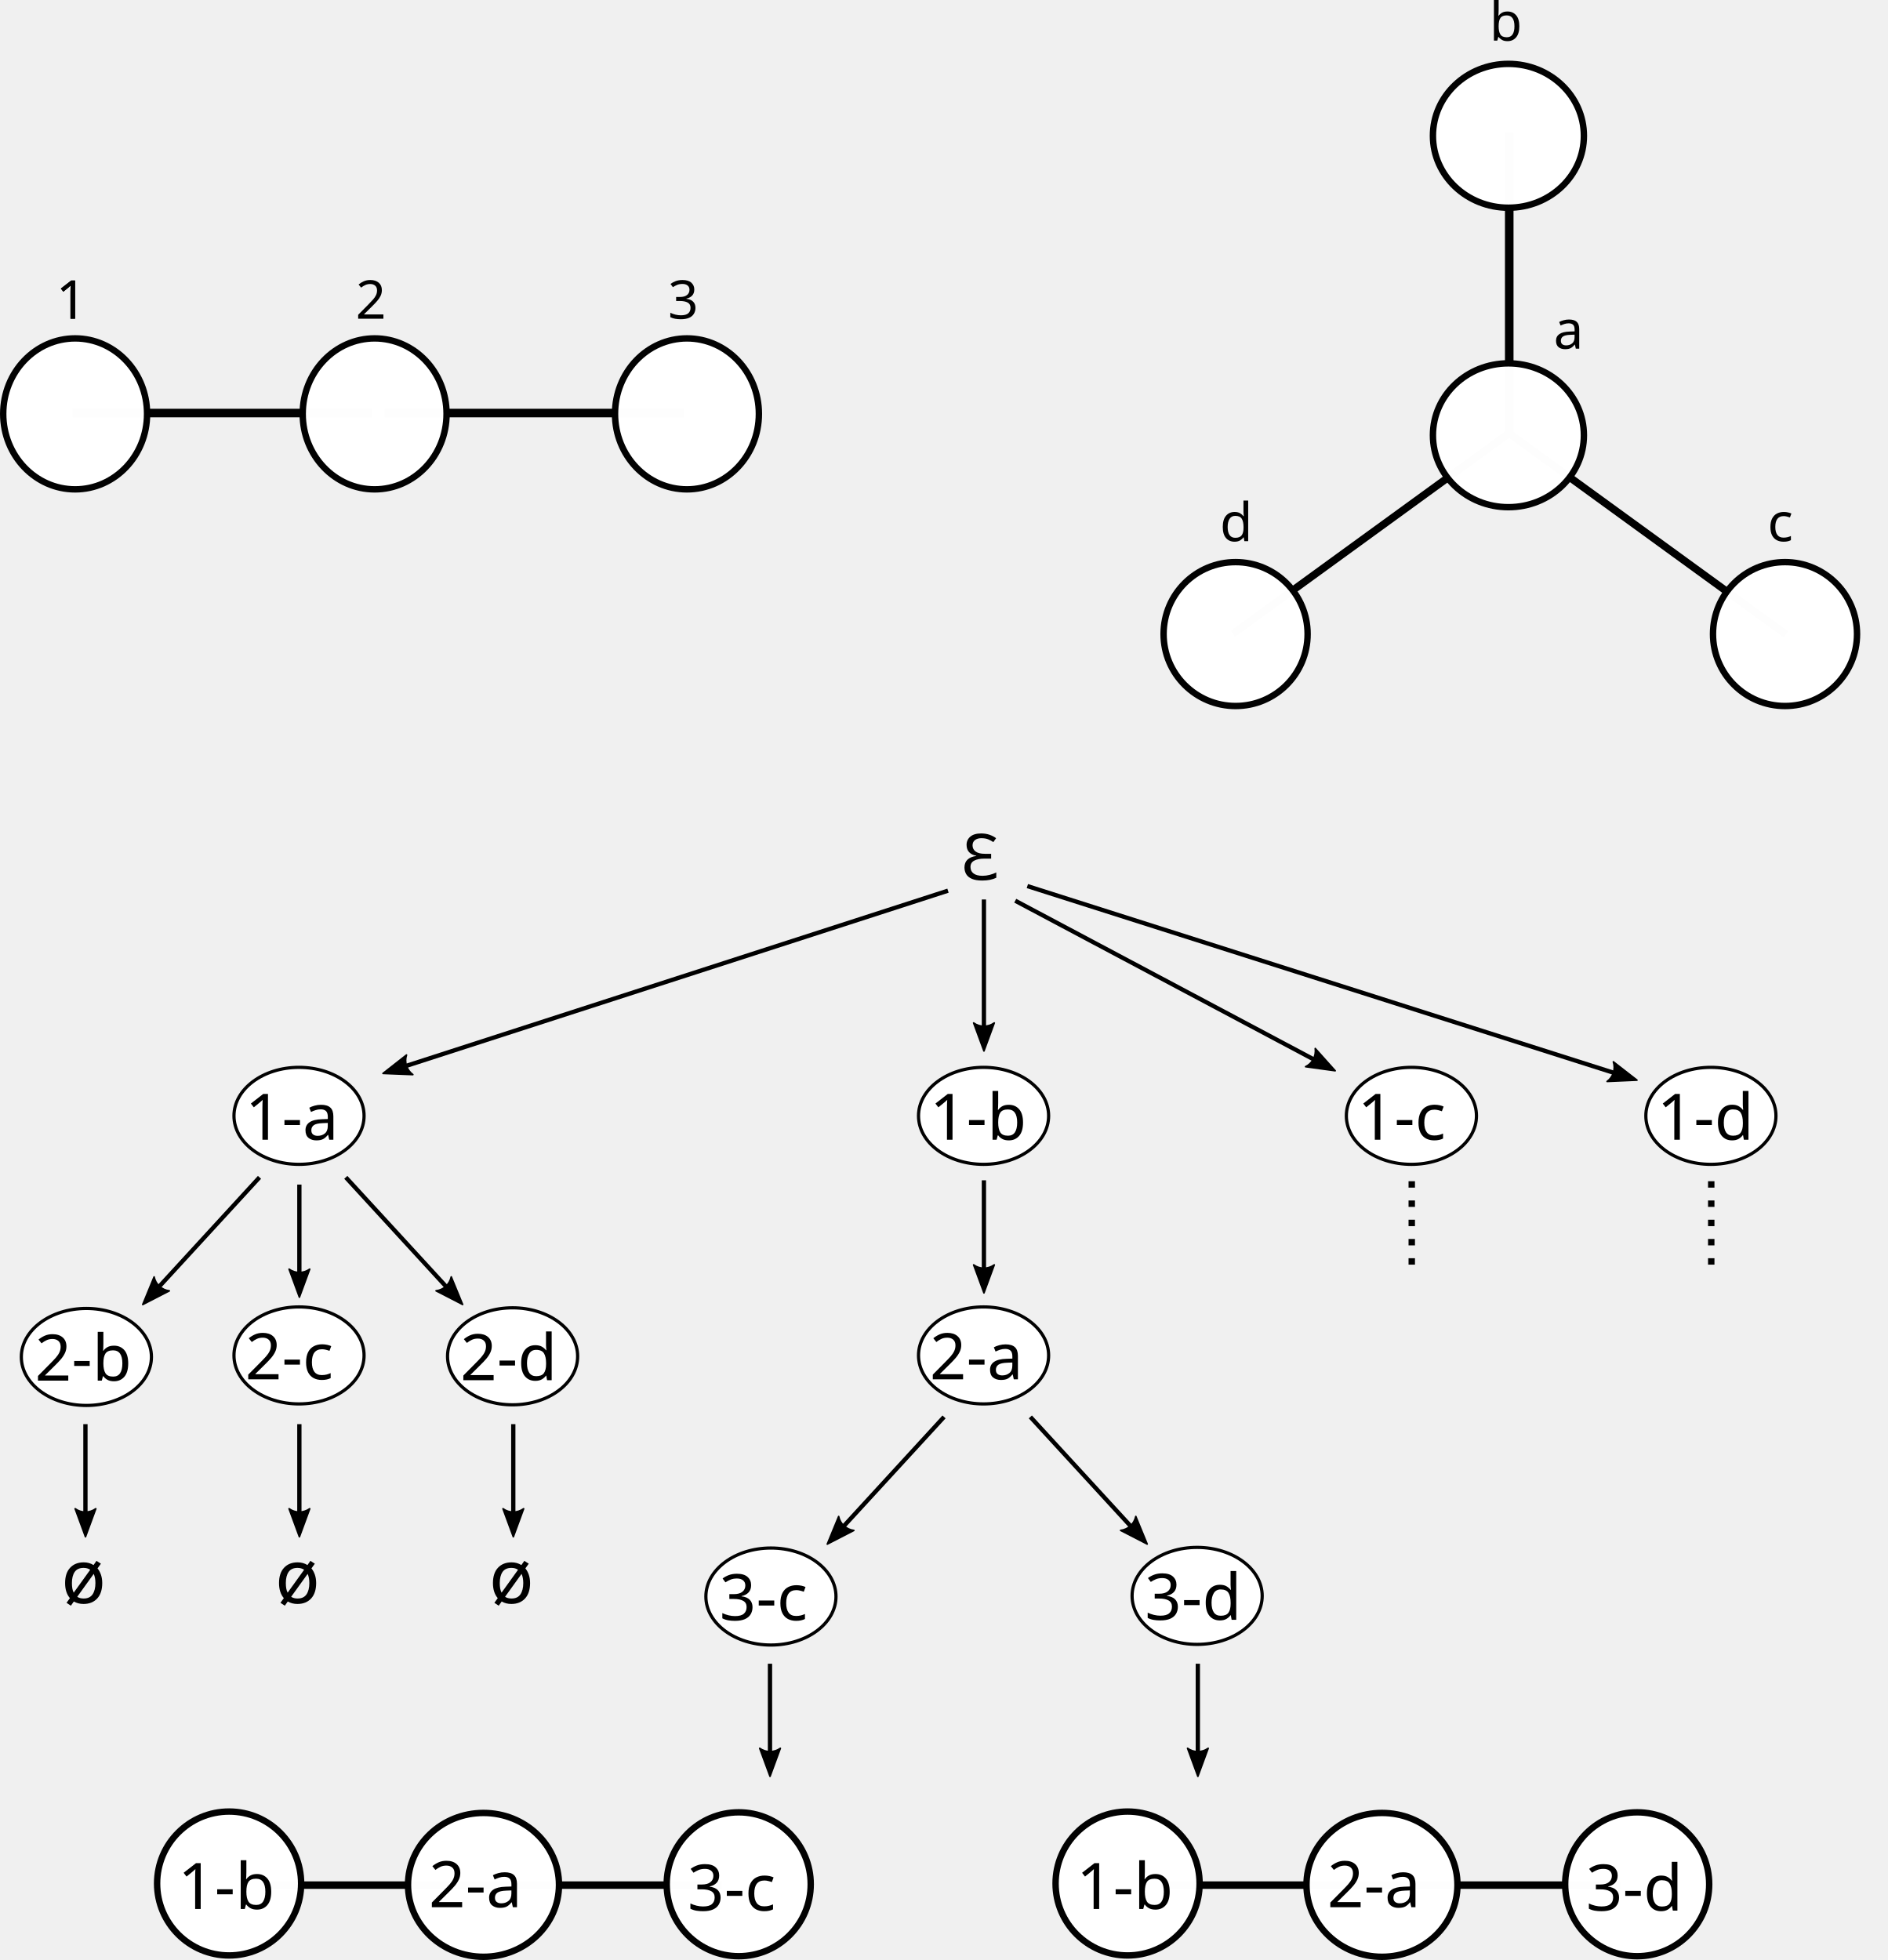
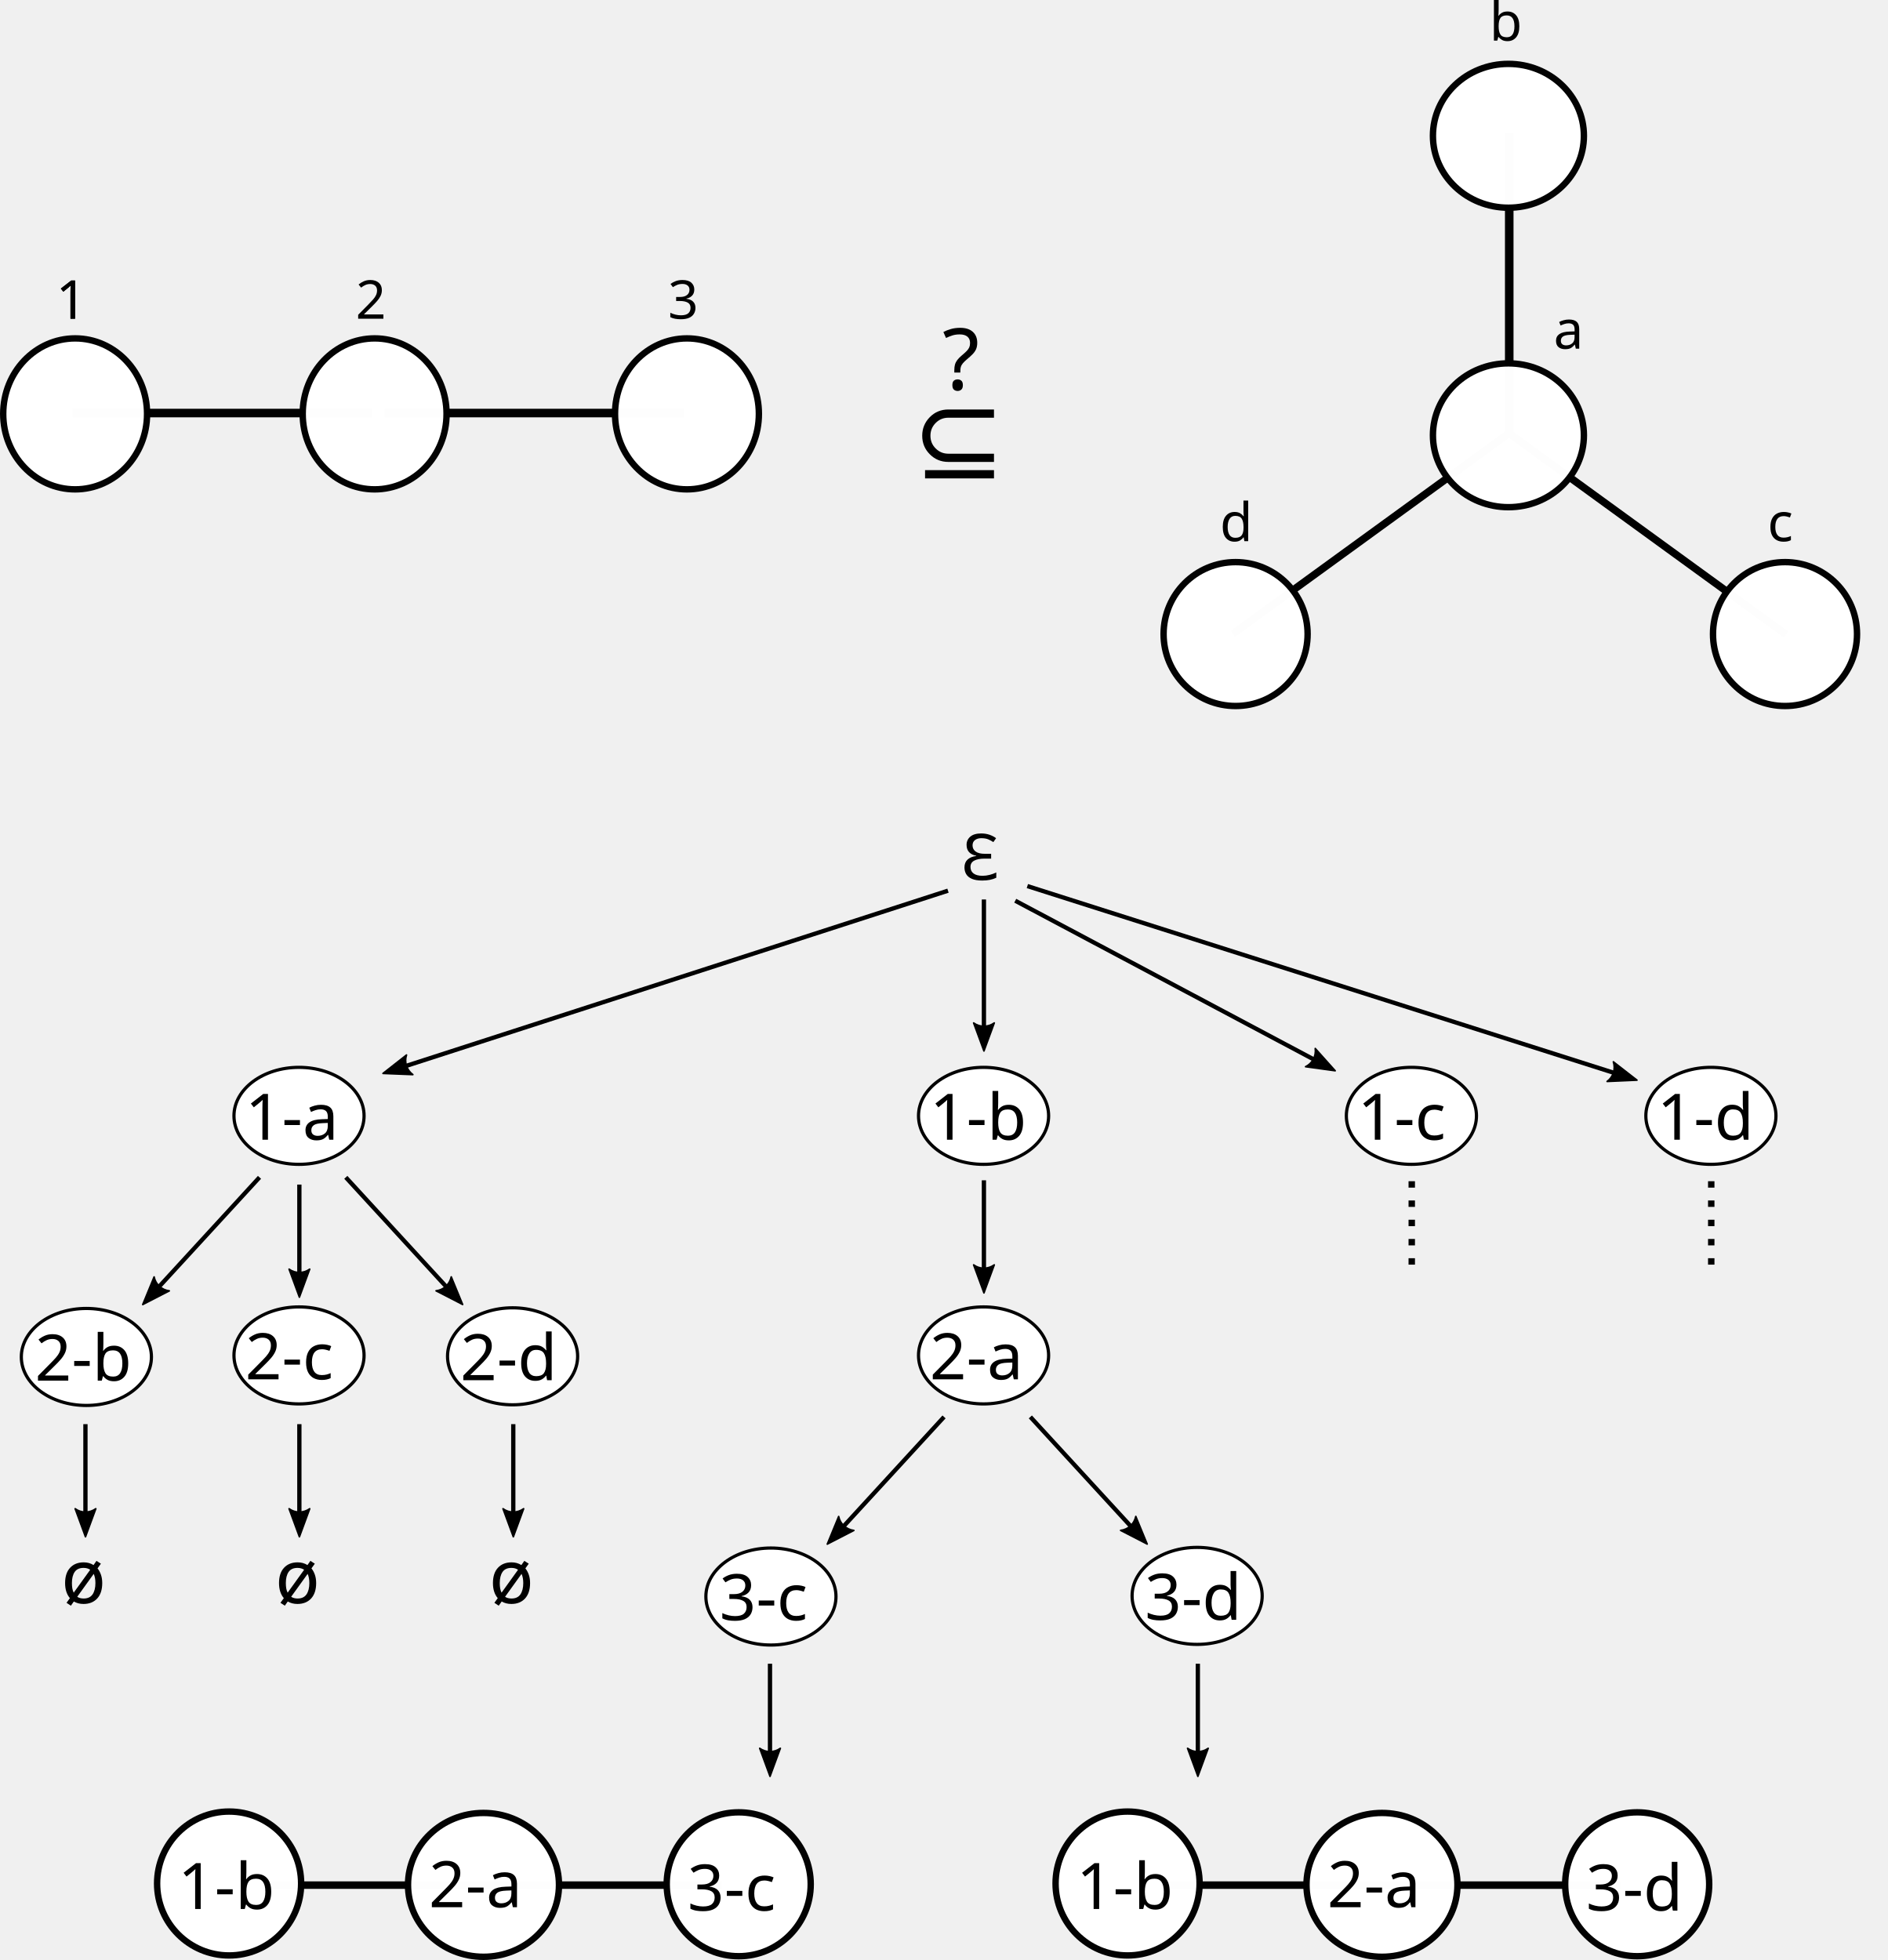
<svg xmlns="http://www.w3.org/2000/svg" width="249.027mm" height="258.596mm" viewBox="0 0 882.377 916.284" id="svg2" version="1.1">
  <defs id="defs4">
    <marker style="overflow:visible" id="marker8018" refX="0" refY="0" orient="auto">
      <path transform="scale(-0.6,-0.6)" d="M 8.719,4.034 -2.207,0.016 8.719,-4.002 c -1.745,2.372 -1.735,5.617 -6e-7,8.035 z" style="fill:#000000;fill-opacity:1;fill-rule:evenodd;stroke:#000000;stroke-width:0.625;stroke-linejoin:round;stroke-opacity:1" id="path8020" />
    </marker>
    <marker orient="auto" refY="0" refX="0" id="marker7688" style="overflow:visible">
      <path id="path7690" style="fill:#000000;fill-opacity:1;fill-rule:evenodd;stroke:#000000;stroke-width:0.625;stroke-linejoin:round;stroke-opacity:1" d="M 8.719,4.034 -2.207,0.016 8.719,-4.002 c -1.745,2.372 -1.735,5.617 -6e-7,8.035 z" transform="scale(-0.6,-0.6)" />
    </marker>
    <marker orient="auto" refY="0" refX="0" id="marker7450" style="overflow:visible">
      <path id="path7452" style="fill:#000000;fill-opacity:1;fill-rule:evenodd;stroke:#000000;stroke-width:0.625;stroke-linejoin:round;stroke-opacity:1" d="M 8.719,4.034 -2.207,0.016 8.719,-4.002 c -1.745,2.372 -1.735,5.617 -6e-7,8.035 z" transform="scale(-0.6,-0.6)" />
    </marker>
    <marker orient="auto" refY="0" refX="0" id="marker7116" style="overflow:visible">
      <path id="path7118" style="fill:#000000;fill-opacity:1;fill-rule:evenodd;stroke:#000000;stroke-width:0.625;stroke-linejoin:round;stroke-opacity:1" d="M 8.719,4.034 -2.207,0.016 8.719,-4.002 c -1.745,2.372 -1.735,5.617 -6e-7,8.035 z" transform="scale(-0.6,-0.6)" />
    </marker>
    <marker style="overflow:visible" id="marker6950" refX="0" refY="0" orient="auto">
      <path transform="scale(-0.6,-0.6)" d="M 8.719,4.034 -2.207,0.016 8.719,-4.002 c -1.745,2.372 -1.735,5.617 -6e-7,8.035 z" style="fill:#000000;fill-opacity:1;fill-rule:evenodd;stroke:#000000;stroke-width:0.625;stroke-linejoin:round;stroke-opacity:1" id="path6952" />
    </marker>
    <marker orient="auto" refY="0" refX="0" id="marker6678" style="overflow:visible">
      <path id="path6680" style="fill:#000000;fill-opacity:1;fill-rule:evenodd;stroke:#000000;stroke-width:0.625;stroke-linejoin:round;stroke-opacity:1" d="M 8.719,4.034 -2.207,0.016 8.719,-4.002 c -1.745,2.372 -1.735,5.617 -6e-7,8.035 z" transform="scale(-0.6,-0.6)" />
    </marker>
    <marker style="overflow:visible" id="marker6528" refX="0" refY="0" orient="auto">
      <path transform="scale(-0.6,-0.6)" d="M 8.719,4.034 -2.207,0.016 8.719,-4.002 c -1.745,2.372 -1.735,5.617 -6e-7,8.035 z" style="fill:#000000;fill-opacity:1;fill-rule:evenodd;stroke:#000000;stroke-width:0.625;stroke-linejoin:round;stroke-opacity:1" id="path6530" />
    </marker>
    <marker orient="auto" refY="0" refX="0" id="marker6380" style="overflow:visible">
      <path id="path6382" style="fill:#000000;fill-opacity:1;fill-rule:evenodd;stroke:#000000;stroke-width:0.625;stroke-linejoin:round;stroke-opacity:1" d="M 8.719,4.034 -2.207,0.016 8.719,-4.002 c -1.745,2.372 -1.735,5.617 -6e-7,8.035 z" transform="scale(-0.6,-0.6)" />
    </marker>
    <marker orient="auto" refY="0" refX="0" id="marker5784" style="overflow:visible">
      <path id="path5786" style="fill:#000000;fill-opacity:1;fill-rule:evenodd;stroke:#000000;stroke-width:0.625;stroke-linejoin:round;stroke-opacity:1" d="M 8.719,4.034 -2.207,0.016 8.719,-4.002 c -1.745,2.372 -1.735,5.617 -6e-7,8.035 z" transform="scale(-0.6,-0.6)" />
    </marker>
    <marker style="overflow:visible" id="marker5604" refX="0" refY="0" orient="auto">
      <path transform="scale(-0.6,-0.6)" d="M 8.719,4.034 -2.207,0.016 8.719,-4.002 c -1.745,2.372 -1.735,5.617 -6e-7,8.035 z" style="fill:#000000;fill-opacity:1;fill-rule:evenodd;stroke:#000000;stroke-width:0.625;stroke-linejoin:round;stroke-opacity:1" id="path5606" />
    </marker>
    <marker orient="auto" refY="0" refX="0" id="marker5388" style="overflow:visible">
      <path id="path5390" style="fill:#000000;fill-opacity:1;fill-rule:evenodd;stroke:#000000;stroke-width:0.625;stroke-linejoin:round;stroke-opacity:1" d="M 8.719,4.034 -2.207,0.016 8.719,-4.002 c -1.745,2.372 -1.735,5.617 -6e-7,8.035 z" transform="scale(-0.6,-0.6)" />
    </marker>
    <marker orient="auto" refY="0" refX="0" id="marker5166" style="overflow:visible">
      <path id="path5168" style="fill:#000000;fill-opacity:1;fill-rule:evenodd;stroke:#000000;stroke-width:0.625;stroke-linejoin:round;stroke-opacity:1" d="M 8.719,4.034 -2.207,0.016 8.719,-4.002 c -1.745,2.372 -1.735,5.617 -6e-7,8.035 z" transform="scale(-0.6,-0.6)" />
    </marker>
    <marker orient="auto" refY="0" refX="0" id="marker5861" style="overflow:visible">
      <path id="path5863" style="fill:#000000;fill-opacity:1;fill-rule:evenodd;stroke:#000000;stroke-width:0.625;stroke-linejoin:round;stroke-opacity:1" d="M 8.719,4.034 -2.207,0.016 8.719,-4.002 c -1.745,2.372 -1.735,5.617 -6e-7,8.035 z" transform="scale(-0.6,-0.6)" />
    </marker>
    <marker orient="auto" refY="0" refX="0" id="marker5737" style="overflow:visible">
      <path id="path5739" style="fill:#000000;fill-opacity:1;fill-rule:evenodd;stroke:#000000;stroke-width:0.625;stroke-linejoin:round;stroke-opacity:1" d="M 8.719,4.034 -2.207,0.016 8.719,-4.002 c -1.745,2.372 -1.735,5.617 -6e-7,8.035 z" transform="scale(-0.6,-0.6)" />
    </marker>
    <marker orient="auto" refY="0" refX="0" id="marker5619" style="overflow:visible">
      <path id="path5621" style="fill:#000000;fill-opacity:1;fill-rule:evenodd;stroke:#000000;stroke-width:0.625;stroke-linejoin:round;stroke-opacity:1" d="M 8.719,4.034 -2.207,0.016 8.719,-4.002 c -1.745,2.372 -1.735,5.617 -6e-7,8.035 z" transform="scale(-0.6,-0.6)" />
    </marker>
    <marker orient="auto" refY="0" refX="0" id="marker5507" style="overflow:visible">
      <path id="path5509" style="fill:#000000;fill-opacity:1;fill-rule:evenodd;stroke:#000000;stroke-width:0.625;stroke-linejoin:round;stroke-opacity:1" d="M 8.719,4.034 -2.207,0.016 8.719,-4.002 c -1.745,2.372 -1.735,5.617 -6e-7,8.035 z" transform="scale(-0.6,-0.6)" />
    </marker>
    <marker style="overflow:visible" id="marker5208" refX="0" refY="0" orient="auto">
      <path transform="scale(-0.6,-0.6)" d="M 8.719,4.034 -2.207,0.016 8.719,-4.002 c -1.745,2.372 -1.735,5.617 -6e-7,8.035 z" style="fill:#000000;fill-opacity:1;fill-rule:evenodd;stroke:#000000;stroke-width:0.625;stroke-linejoin:round;stroke-opacity:1" id="path5210" />
    </marker>
    <marker orient="auto" refY="0" refX="0" id="marker5004" style="overflow:visible">
      <path id="path5006" style="fill:#000000;fill-opacity:1;fill-rule:evenodd;stroke:#000000;stroke-width:0.625;stroke-linejoin:round;stroke-opacity:1" d="M 8.719,4.034 -2.207,0.016 8.719,-4.002 c -1.745,2.372 -1.735,5.617 -6e-7,8.035 z" transform="scale(-0.6,-0.6)" />
    </marker>
    <marker orient="auto" refY="0" refX="0" id="marker4921" style="overflow:visible">
      <path id="path4924" style="fill:#000000;fill-opacity:1;fill-rule:evenodd;stroke:#000000;stroke-width:0.625;stroke-linejoin:round;stroke-opacity:1" d="M 8.719,4.034 -2.207,0.016 8.719,-4.002 c -1.745,2.372 -1.735,5.617 -6e-7,8.035 z" transform="scale(-0.6,-0.6)" />
    </marker>
    <marker orient="auto" refY="0" refX="0" id="marker4845" style="overflow:visible">
      <path id="path4847" style="fill:#000000;fill-opacity:1;fill-rule:evenodd;stroke:#000000;stroke-width:0.625;stroke-linejoin:round;stroke-opacity:1" d="M 8.719,4.034 -2.207,0.016 8.719,-4.002 c -1.745,2.372 -1.735,5.617 -6e-7,8.035 z" transform="scale(-0.6,-0.6)" />
    </marker>
    <marker orient="auto" refY="0" refX="0" id="marker4775" style="overflow:visible">
      <path id="path4777" style="fill:#000000;fill-opacity:1;fill-rule:evenodd;stroke:#000000;stroke-width:0.625;stroke-linejoin:round;stroke-opacity:1" d="M 8.719,4.034 -2.207,0.016 8.719,-4.002 c -1.745,2.372 -1.735,5.617 -6e-7,8.035 z" transform="scale(-0.6,-0.6)" />
    </marker>
    <marker orient="auto" refY="0" refX="0" id="marker4711" style="overflow:visible">
      <path id="path4713" style="fill:#000000;fill-opacity:1;fill-rule:evenodd;stroke:#000000;stroke-width:0.625;stroke-linejoin:round;stroke-opacity:1" d="M 8.719,4.034 -2.207,0.016 8.719,-4.002 c -1.745,2.372 -1.735,5.617 -6e-7,8.035 z" transform="scale(-0.6,-0.6)" />
    </marker>
    <marker style="overflow:visible" id="marker4571" refX="0" refY="0" orient="auto">
      <path transform="scale(-0.6,-0.6)" d="M 8.719,4.034 -2.207,0.016 8.719,-4.002 c -1.745,2.372 -1.735,5.617 -6e-7,8.035 z" style="fill:#000000;fill-opacity:1;fill-rule:evenodd;stroke:#000000;stroke-width:0.625;stroke-linejoin:round;stroke-opacity:1" id="path4573" />
    </marker>
    <marker style="overflow:visible" id="marker4525" refX="0" refY="0" orient="auto">
      <path transform="scale(-0.6,-0.6)" d="M 8.719,4.034 -2.207,0.016 8.719,-4.002 c -1.745,2.372 -1.735,5.617 -6e-7,8.035 z" style="fill:#000000;fill-opacity:1;fill-rule:evenodd;stroke:#000000;stroke-width:0.625;stroke-linejoin:round;stroke-opacity:1" id="path4527" />
    </marker>
    <marker style="overflow:visible" id="marker4485" refX="0" refY="0" orient="auto">
      <path transform="scale(-0.6,-0.6)" d="M 8.719,4.034 -2.207,0.016 8.719,-4.002 c -1.745,2.372 -1.735,5.617 -6e-7,8.035 z" style="fill:#000000;fill-opacity:1;fill-rule:evenodd;stroke:#000000;stroke-width:0.625;stroke-linejoin:round;stroke-opacity:1" id="path4487" />
    </marker>
    <marker style="overflow:visible" id="marker4451" refX="0" refY="0" orient="auto">
      <path transform="scale(-0.6,-0.6)" d="M 8.719,4.034 -2.207,0.016 8.719,-4.002 c -1.745,2.372 -1.735,5.617 -6e-7,8.035 z" style="fill:#000000;fill-opacity:1;fill-rule:evenodd;stroke:#000000;stroke-width:0.625;stroke-linejoin:round;stroke-opacity:1" id="path4453" />
    </marker>
    <marker orient="auto" refY="0" refX="0" id="TriangleOutL" style="overflow:visible">
      <path id="path5258" d="m 5.77,0 -8.65,5 0,-10 8.65,5 z" style="fill:#000000;fill-opacity:1;fill-rule:evenodd;stroke:#000000;stroke-width:1pt;stroke-opacity:1" transform="scale(0.8,0.8)" />
    </marker>
    <marker orient="auto" refY="0" refX="0" id="Arrow2Mend" style="overflow:visible">
      <path id="path5143" style="fill:#000000;fill-opacity:1;fill-rule:evenodd;stroke:#000000;stroke-width:0.625;stroke-linejoin:round;stroke-opacity:1" d="M 8.719,4.034 -2.207,0.016 8.719,-4.002 c -1.745,2.372 -1.735,5.617 -6e-7,8.035 z" transform="scale(-0.6,-0.6)" />
    </marker>
  </defs>
  <g id="layer1" transform="translate(-48.06121,439.8462)">
    <flowRoot xml:space="preserve" id="flowRoot5554" style="font-style:normal;font-variant:normal;font-weight:normal;font-stretch:normal;font-size:30px;line-height:125%;font-family:Sans;-inkscape-font-specification:'Sans, Normal';text-align:justify;letter-spacing:0px;word-spacing:0px;writing-mode:lr-tb;text-anchor:start;fill:#000000;fill-opacity:1;stroke:none;stroke-width:1px;stroke-linecap:butt;stroke-linejoin:miter;stroke-opacity:1" transform="translate(89.23351,-449.8471)">
      <flowRegion id="flowRegion5556">
        <rect id="rect5558" width="30" height="50" x="120" y="328.189" />
      </flowRegion>
      <flowPara id="flowPara5560">G</flowPara>
    </flowRoot>
    <flowRoot xml:space="preserve" id="flowRoot5562" style="font-style:normal;font-variant:normal;font-weight:normal;font-stretch:normal;font-size:30px;line-height:125%;font-family:Sans;-inkscape-font-specification:'Sans, Normal';text-align:justify;letter-spacing:0px;word-spacing:0px;writing-mode:lr-tb;text-anchor:start;fill:#000000;fill-opacity:1;stroke:none;stroke-width:1px;stroke-linecap:butt;stroke-linejoin:miter;stroke-opacity:1" transform="translate(-55.82248,-469.04)">
      <flowRegion id="flowRegion5564">
        <rect id="rect5566" width="80" height="50" x="800" y="348.189" />
      </flowRegion>
      <flowPara id="flowPara5568">H</flowPara>
    </flowRoot>
    <path style="fill:none;fill-rule:evenodd;stroke:#000000;stroke-width:3.5;stroke-linecap:butt;stroke-linejoin:miter;stroke-miterlimit:4;stroke-dasharray:none;stroke-opacity:1" d="m 385.515,441.43 -214.643,0" id="path5096" />
    <ellipse style="opacity:0.99;fill:#ffffff;fill-opacity:1;stroke:#000000;stroke-width:3;stroke-linejoin:round;stroke-miterlimit:4;stroke-dasharray:none;stroke-opacity:1" id="ellipse5075" cx="-274.078" cy="-441.313" transform="scale(-1,-1)" rx="35.288" ry="33.624" />
    <ellipse style="opacity:0.99;fill:#ffffff;fill-opacity:1;stroke:#000000;stroke-width:3;stroke-linejoin:round;stroke-miterlimit:4;stroke-dasharray:none;stroke-opacity:1" id="ellipse5066" cx="155.163" cy="-440.676" transform="scale(1,-1)" rx="33.663" ry="33.636" />
    <ellipse style="opacity:0.99;fill:#ffffff;fill-opacity:1;stroke:#000000;stroke-width:3;stroke-linejoin:round;stroke-miterlimit:4;stroke-dasharray:none;stroke-opacity:1" id="ellipse5094" cx="393.377" cy="-441.033" transform="scale(1,-1)" rx="33.663" ry="33.636" />
    <path style="fill:none;fill-rule:evenodd;stroke:#000000;stroke-width:1px;stroke-linecap:butt;stroke-linejoin:miter;stroke-opacity:1" d="M 540,-247.638 Z" id="path10305" />
    <text xml:space="preserve" style="font-style:normal;font-variant:normal;font-weight:normal;font-stretch:normal;font-size:30px;line-height:125%;font-family:Sans;-inkscape-font-specification:'Sans, Normal';text-align:justify;letter-spacing:0px;word-spacing:0px;writing-mode:lr-tb;text-anchor:start;fill:#000000;fill-opacity:1;stroke:none;stroke-width:1px;stroke-linecap:butt;stroke-linejoin:miter;stroke-opacity:1" x="248.499" y="451.77" id="text10409">
      <tspan id="tspan10411" x="248.499" y="451.77">2-a</tspan>
    </text>
    <text id="text10413" y="452.589" x="131.223" style="font-style:normal;font-variant:normal;font-weight:normal;font-stretch:normal;font-size:30px;line-height:125%;font-family:Sans;-inkscape-font-specification:'Sans, Normal';text-align:justify;letter-spacing:0px;word-spacing:0px;writing-mode:lr-tb;text-anchor:start;fill:#000000;fill-opacity:1;stroke:none;stroke-width:1px;stroke-linecap:butt;stroke-linejoin:miter;stroke-opacity:1" xml:space="preserve">
      <tspan y="452.589" x="131.223" id="tspan10415">1-b</tspan>
    </text>
    <text id="text10417" y="453.334" x="369.453" style="font-style:normal;font-variant:normal;font-weight:normal;font-stretch:normal;font-size:30px;line-height:125%;font-family:Sans;-inkscape-font-specification:'Sans, Normal';text-align:justify;letter-spacing:0px;word-spacing:0px;writing-mode:lr-tb;text-anchor:start;fill:#000000;fill-opacity:1;stroke:none;stroke-width:1px;stroke-linecap:butt;stroke-linejoin:miter;stroke-opacity:1" xml:space="preserve">
      <tspan y="453.334" x="369.453" id="tspan10419">3-c</tspan>
    </text>
    <ellipse ry="22.673" rx="30.409" transform="scale(-1,-1)" cy="-194.516" cx="-88.44" id="ellipse10166" style="opacity:0.99;fill:#ffffff;fill-opacity:1;stroke:#000000;stroke-width:1.5;stroke-linejoin:round;stroke-miterlimit:4;stroke-dasharray:none;stroke-opacity:1" />
    <ellipse ry="22.673" rx="30.409" transform="scale(1,-1)" cy="-194.218" cx="287.675" id="ellipse10186" style="opacity:0.99;fill:#ffffff;fill-opacity:1;stroke:#000000;stroke-width:1.5;stroke-linejoin:round;stroke-miterlimit:4;stroke-dasharray:none;stroke-opacity:1" />
    <ellipse style="opacity:0.99;fill:#ffffff;fill-opacity:1;stroke:#000000;stroke-width:1.5;stroke-linejoin:round;stroke-miterlimit:4;stroke-dasharray:none;stroke-opacity:1" id="ellipse10188" cx="187.839" cy="-193.802" transform="scale(1,-1)" rx="30.409" ry="22.673" />
    <text xml:space="preserve" style="font-style:normal;font-variant:normal;font-weight:normal;font-stretch:normal;font-size:30px;line-height:125%;font-family:Sans;-inkscape-font-specification:'Sans, Normal';text-align:justify;letter-spacing:0px;word-spacing:0px;writing-mode:lr-tb;text-anchor:start;fill:#000000;fill-opacity:1;stroke:none;stroke-width:1px;stroke-linecap:butt;stroke-linejoin:miter;stroke-opacity:1" x="64.378" y="205.589" id="text10077">
      <tspan id="tspan10079" x="64.378" y="205.589">2-b</tspan>
    </text>
    <text xml:space="preserve" style="font-style:normal;font-variant:normal;font-weight:normal;font-stretch:normal;font-size:30px;line-height:125%;font-family:Sans;-inkscape-font-specification:'Sans, Normal';text-align:justify;letter-spacing:0px;word-spacing:0px;writing-mode:lr-tb;text-anchor:start;fill:#000000;fill-opacity:1;stroke:none;stroke-width:1px;stroke-linecap:butt;stroke-linejoin:miter;stroke-opacity:1" x="162.668" y="204.976" id="text10081">
      <tspan id="tspan10083" x="162.668" y="204.976">2-c</tspan>
    </text>
    <text xml:space="preserve" style="font-style:normal;font-variant:normal;font-weight:normal;font-stretch:normal;font-size:30px;line-height:125%;font-family:Sans;-inkscape-font-specification:'Sans, Normal';text-align:justify;letter-spacing:0px;word-spacing:0px;writing-mode:lr-tb;text-anchor:start;fill:#000000;fill-opacity:1;stroke:none;stroke-width:1px;stroke-linecap:butt;stroke-linejoin:miter;stroke-opacity:1" x="263.215" y="205.394" id="text10085">
      <tspan id="tspan10087" x="263.215" y="205.394">2-d</tspan>
    </text>
    <path style="fill:none;fill-rule:evenodd;stroke:#000000;stroke-width:2;stroke-linecap:butt;stroke-linejoin:miter;stroke-miterlimit:4;stroke-dasharray:none;stroke-opacity:1;marker-end:url(#marker4571)" d="m 169.367,110.548 -52.804,57.506" id="path4435" />
    <path style="fill:none;fill-rule:evenodd;stroke:#000000;stroke-width:2;stroke-linecap:butt;stroke-linejoin:miter;stroke-miterlimit:4;stroke-dasharray:none;stroke-opacity:1;marker-end:url(#marker4485)" d="m 188,113.934 0,50" id="path4439" />
    <text xml:space="preserve" style="font-style:normal;font-variant:normal;font-weight:normal;font-stretch:normal;font-size:30px;line-height:125%;font-family:Sans;-inkscape-font-specification:'Sans, Normal';text-align:justify;letter-spacing:0px;word-spacing:0px;writing-mode:lr-tb;text-anchor:start;fill:#000000;fill-opacity:1;stroke:none;stroke-width:1px;stroke-linecap:butt;stroke-linejoin:miter;stroke-opacity:1" x="76.571" y="309.648" id="text5489">
      <tspan id="tspan5491" x="76.571" y="309.648" style="font-style:normal;font-variant:normal;font-weight:normal;font-stretch:normal;font-size:35px;line-height:125%;font-family:Sans;-inkscape-font-specification:'Sans, Normal';text-align:justify;writing-mode:lr-tb;text-anchor:start">ø</tspan>
    </text>
    <g id="g4506">
      <path id="path4482" d="m 753.571,-237.638 0,-140" style="fill:none;fill-rule:evenodd;stroke:#000000;stroke-width:4;stroke-linecap:butt;stroke-linejoin:miter;stroke-miterlimit:4;stroke-dasharray:none;stroke-opacity:1" />
      <path id="path4974" d="m 753.437,-237.331 129.443,94.046" style="fill:none;fill-rule:evenodd;stroke:#000000;stroke-width:3.5;stroke-linecap:butt;stroke-linejoin:miter;stroke-miterlimit:4;stroke-dasharray:none;stroke-opacity:1" />
      <path style="fill:none;fill-rule:evenodd;stroke:#000000;stroke-width:3.5;stroke-linecap:butt;stroke-linejoin:miter;stroke-miterlimit:4;stroke-dasharray:none;stroke-opacity:1" d="m 624.39,-143.538 129.443,-94.046" id="path4976" />
      <ellipse style="opacity:0.99;fill:#ffffff;fill-opacity:1;stroke:#000000;stroke-width:3;stroke-linejoin:round;stroke-miterlimit:4;stroke-dasharray:none;stroke-opacity:1" id="ellipse4159" cx="882.485" cy="143.429" transform="scale(1,-1)" rx="33.663" ry="33.636" />
      <ellipse style="opacity:0.99;fill:#ffffff;fill-opacity:1;stroke:#000000;stroke-width:3;stroke-linejoin:round;stroke-miterlimit:4;stroke-dasharray:none;stroke-opacity:1" id="ellipse4887" cx="625.654" cy="143.429" transform="scale(1,-1)" rx="33.663" ry="33.636" />
      <ellipse style="opacity:0.99;fill:#ffffff;fill-opacity:1;stroke:#000000;stroke-width:3;stroke-linejoin:round;stroke-miterlimit:4;stroke-dasharray:none;stroke-opacity:1" id="ellipse4163" cx="-753.186" cy="236.363" transform="scale(-1,-1)" rx="35.288" ry="33.624" />
      <ellipse ry="33.624" rx="35.288" transform="scale(-1,-1)" cy="376.363" cx="-753.186" id="ellipse4480" style="opacity:0.99;fill:#ffffff;fill-opacity:1;stroke:#000000;stroke-width:3;stroke-linejoin:round;stroke-miterlimit:4;stroke-dasharray:none;stroke-opacity:1" />
    </g>
    <g id="g9073">
      <path id="path4523" d="m 367.911,-246.749 -140,0" style="fill:none;fill-rule:evenodd;stroke:#000000;stroke-width:4;stroke-linecap:butt;stroke-linejoin:miter;stroke-miterlimit:4;stroke-dasharray:none;stroke-opacity:1" />
      <ellipse style="opacity:0.99;fill:#ffffff;fill-opacity:1;stroke:#000000;stroke-width:3;stroke-linejoin:round;stroke-miterlimit:4;stroke-dasharray:none;stroke-opacity:1" id="ellipse4525" cx="-246.363" cy="-369.186" transform="matrix(0,1,-1,0,0,0)" rx="35.288" ry="33.624" />
      <path style="fill:none;fill-rule:evenodd;stroke:#000000;stroke-width:4;stroke-linecap:butt;stroke-linejoin:miter;stroke-miterlimit:4;stroke-dasharray:none;stroke-opacity:1" d="m 221.911,-246.749 -140,0" id="path4500" />
      <ellipse ry="33.624" rx="35.288" transform="matrix(0,1,-1,0,0,0)" cy="-223.186" cx="-246.363" id="ellipse4502" style="opacity:0.99;fill:#ffffff;fill-opacity:1;stroke:#000000;stroke-width:3;stroke-linejoin:round;stroke-miterlimit:4;stroke-dasharray:none;stroke-opacity:1" />
      <ellipse style="opacity:0.99;fill:#ffffff;fill-opacity:1;stroke:#000000;stroke-width:3;stroke-linejoin:round;stroke-miterlimit:4;stroke-dasharray:none;stroke-opacity:1" id="ellipse4504" cx="-246.363" cy="-83.186" transform="matrix(0,1,-1,0,0,0)" rx="35.288" ry="33.624" />
    </g>
    <text xml:space="preserve" style="font-style:normal;font-variant:normal;font-weight:normal;font-stretch:normal;font-size:25px;line-height:125%;font-family:Sans;-inkscape-font-specification:'Sans, Normal';text-align:justify;letter-spacing:0px;word-spacing:0px;writing-mode:lr-tb;text-anchor:start;fill:#000000;fill-opacity:1;stroke:none;stroke-width:1px;stroke-linecap:butt;stroke-linejoin:miter;stroke-opacity:1" x="74.286" y="-290.852" id="text4534">
      <tspan id="tspan4536" x="74.286" y="-290.852">1</tspan>
    </text>
    <text id="text4538" y="-290.852" x="74.286" style="font-style:normal;font-variant:normal;font-weight:normal;font-stretch:normal;font-size:25px;line-height:125%;font-family:Sans;-inkscape-font-specification:'Sans, Normal';text-align:justify;letter-spacing:0px;word-spacing:0px;writing-mode:lr-tb;text-anchor:start;fill:#000000;fill-opacity:1;stroke:none;stroke-width:1px;stroke-linecap:butt;stroke-linejoin:miter;stroke-opacity:1" xml:space="preserve">
      <tspan y="-290.852" x="74.286" id="tspan4540">1</tspan>
    </text>
    <text xml:space="preserve" style="font-style:normal;font-variant:normal;font-weight:normal;font-stretch:normal;font-size:25px;line-height:125%;font-family:Sans;-inkscape-font-specification:'Sans, Normal';text-align:justify;letter-spacing:0px;word-spacing:0px;writing-mode:lr-tb;text-anchor:start;fill:#000000;fill-opacity:1;stroke:none;stroke-width:1px;stroke-linecap:butt;stroke-linejoin:miter;stroke-opacity:1" x="214.286" y="-290.852" id="text4542">
      <tspan id="tspan4544" x="214.286" y="-290.852">2</tspan>
    </text>
    <text id="text4546" y="-290.852" x="360.286" style="font-style:normal;font-variant:normal;font-weight:normal;font-stretch:normal;font-size:25px;line-height:125%;font-family:Sans;-inkscape-font-specification:'Sans, Normal';text-align:justify;letter-spacing:0px;word-spacing:0px;writing-mode:lr-tb;text-anchor:start;fill:#000000;fill-opacity:1;stroke:none;stroke-width:1px;stroke-linecap:butt;stroke-linejoin:miter;stroke-opacity:1" xml:space="preserve">
      <tspan y="-290.852" x="360.286" id="tspan4548">3</tspan>
    </text>
    <text xml:space="preserve" style="font-style:normal;font-variant:normal;font-weight:normal;font-stretch:normal;font-size:25px;line-height:125%;font-family:Sans;-inkscape-font-specification:'Sans, Normal';text-align:justify;letter-spacing:0px;word-spacing:0px;writing-mode:lr-tb;text-anchor:start;fill:#000000;fill-opacity:1;stroke:none;stroke-width:1px;stroke-linecap:butt;stroke-linejoin:miter;stroke-opacity:1" x="618.286" y="-186.852" id="text4550">
      <tspan id="tspan4552" x="618.286" y="-186.852">d</tspan>
    </text>
    <text id="text4554" y="-186.852" x="874.286" style="font-style:normal;font-variant:normal;font-weight:normal;font-stretch:normal;font-size:25px;line-height:125%;font-family:Sans;-inkscape-font-specification:'Sans, Normal';text-align:justify;letter-spacing:0px;word-spacing:0px;writing-mode:lr-tb;text-anchor:start;fill:#000000;fill-opacity:1;stroke:none;stroke-width:1px;stroke-linecap:butt;stroke-linejoin:miter;stroke-opacity:1" xml:space="preserve">
      <tspan y="-186.852" x="874.286" id="tspan4556">c</tspan>
    </text>
    <text xml:space="preserve" style="font-style:normal;font-variant:normal;font-weight:normal;font-stretch:normal;font-size:25px;line-height:125%;font-family:Sans;-inkscape-font-specification:'Sans, Normal';text-align:justify;letter-spacing:0px;word-spacing:0px;writing-mode:lr-tb;text-anchor:start;fill:#000000;fill-opacity:1;stroke:none;stroke-width:1px;stroke-linecap:butt;stroke-linejoin:miter;stroke-opacity:1" x="774.286" y="-276.852" id="text4558">
      <tspan id="tspan4560" x="774.286" y="-276.852">a</tspan>
    </text>
    <text id="text4562" y="-420.852" x="744.286" style="font-style:normal;font-variant:normal;font-weight:normal;font-stretch:normal;font-size:25px;line-height:125%;font-family:Sans;-inkscape-font-specification:'Sans, Normal';text-align:justify;letter-spacing:0px;word-spacing:0px;writing-mode:lr-tb;text-anchor:start;fill:#000000;fill-opacity:1;stroke:none;stroke-width:1px;stroke-linecap:butt;stroke-linejoin:miter;stroke-opacity:1" xml:space="preserve">
      <tspan y="-420.852" x="744.286" id="tspan4564">b</tspan>
    </text>
    <ellipse ry="22.673" rx="30.409" transform="scale(1,-1)" cy="-81.802" cx="187.839" id="ellipse4786" style="opacity:0.99;fill:#ffffff;fill-opacity:1;stroke:#000000;stroke-width:1.5;stroke-linejoin:round;stroke-miterlimit:4;stroke-dasharray:none;stroke-opacity:1" />
    <text id="text4788" y="92.976" x="162.668" style="font-style:normal;font-variant:normal;font-weight:normal;font-stretch:normal;font-size:30px;line-height:125%;font-family:Sans;-inkscape-font-specification:'Sans, Normal';text-align:justify;letter-spacing:0px;word-spacing:0px;writing-mode:lr-tb;text-anchor:start;fill:#000000;fill-opacity:1;stroke:none;stroke-width:1px;stroke-linecap:butt;stroke-linejoin:miter;stroke-opacity:1" xml:space="preserve">
      <tspan y="92.976" x="162.668" id="tspan4790">1-a</tspan>
    </text>
    <path id="path5164" d="m 209.711,110.548 52.804,57.506" style="fill:none;fill-rule:evenodd;stroke:#000000;stroke-width:2;stroke-linecap:butt;stroke-linejoin:miter;stroke-miterlimit:4;stroke-dasharray:none;stroke-opacity:1;marker-end:url(#marker6950)" />
    <path id="path5386" d="m 188,225.934 0,50" style="fill:none;fill-rule:evenodd;stroke:#000000;stroke-width:2;stroke-linecap:butt;stroke-linejoin:miter;stroke-miterlimit:4;stroke-dasharray:none;stroke-opacity:1;marker-end:url(#marker5388)" />
    <path style="fill:none;fill-rule:evenodd;stroke:#000000;stroke-width:2;stroke-linecap:butt;stroke-linejoin:miter;stroke-miterlimit:4;stroke-dasharray:none;stroke-opacity:1;marker-end:url(#marker5604)" d="m 88,225.934 0,50" id="path5602" />
    <path id="path5782" d="m 288,225.934 0,50" style="fill:none;fill-rule:evenodd;stroke:#000000;stroke-width:2;stroke-linecap:butt;stroke-linejoin:miter;stroke-miterlimit:4;stroke-dasharray:none;stroke-opacity:1;marker-end:url(#marker5784)" />
    <text id="text5998" y="309.648" x="176.571" style="font-style:normal;font-variant:normal;font-weight:normal;font-stretch:normal;font-size:30px;line-height:125%;font-family:Sans;-inkscape-font-specification:'Sans, Normal';text-align:justify;letter-spacing:0px;word-spacing:0px;writing-mode:lr-tb;text-anchor:start;fill:#000000;fill-opacity:1;stroke:none;stroke-width:1px;stroke-linecap:butt;stroke-linejoin:miter;stroke-opacity:1" xml:space="preserve">
      <tspan style="font-style:normal;font-variant:normal;font-weight:normal;font-stretch:normal;font-size:35px;line-height:125%;font-family:Sans;-inkscape-font-specification:'Sans, Normal';text-align:justify;writing-mode:lr-tb;text-anchor:start" y="309.648" x="176.571" id="tspan6000">ø</tspan>
    </text>
    <text xml:space="preserve" style="font-style:normal;font-variant:normal;font-weight:normal;font-stretch:normal;font-size:30px;line-height:125%;font-family:Sans;-inkscape-font-specification:'Sans, Normal';text-align:justify;letter-spacing:0px;word-spacing:0px;writing-mode:lr-tb;text-anchor:start;fill:#000000;fill-opacity:1;stroke:none;stroke-width:1px;stroke-linecap:butt;stroke-linejoin:miter;stroke-opacity:1" x="276.571" y="309.648" id="text6002">
      <tspan id="tspan6004" x="276.571" y="309.648" style="font-style:normal;font-variant:normal;font-weight:normal;font-stretch:normal;font-size:35px;line-height:125%;font-family:Sans;-inkscape-font-specification:'Sans, Normal';text-align:justify;writing-mode:lr-tb;text-anchor:start">ø</tspan>
    </text>
    <ellipse style="opacity:0.99;fill:#ffffff;fill-opacity:1;stroke:#000000;stroke-width:1.5;stroke-linejoin:round;stroke-miterlimit:4;stroke-dasharray:none;stroke-opacity:1" id="ellipse6320" cx="-408.44" cy="-306.516" transform="scale(-1,-1)" rx="30.409" ry="22.673" />
    <ellipse style="opacity:0.99;fill:#ffffff;fill-opacity:1;stroke:#000000;stroke-width:1.5;stroke-linejoin:round;stroke-miterlimit:4;stroke-dasharray:none;stroke-opacity:1" id="ellipse6322" cx="607.675" cy="-306.218" transform="scale(1,-1)" rx="30.409" ry="22.673" />
    <text id="text6326" y="317.589" x="384.378" style="font-style:normal;font-variant:normal;font-weight:normal;font-stretch:normal;font-size:30px;line-height:125%;font-family:Sans;-inkscape-font-specification:'Sans, Normal';text-align:justify;letter-spacing:0px;word-spacing:0px;writing-mode:lr-tb;text-anchor:start;fill:#000000;fill-opacity:1;stroke:none;stroke-width:1px;stroke-linecap:butt;stroke-linejoin:miter;stroke-opacity:1" xml:space="preserve">
      <tspan y="317.589" x="384.378" id="tspan6328">3-c</tspan>
    </text>
    <text id="text6334" y="317.394" x="583.215" style="font-style:normal;font-variant:normal;font-weight:normal;font-stretch:normal;font-size:30px;line-height:125%;font-family:Sans;-inkscape-font-specification:'Sans, Normal';text-align:justify;letter-spacing:0px;word-spacing:0px;writing-mode:lr-tb;text-anchor:start;fill:#000000;fill-opacity:1;stroke:none;stroke-width:1px;stroke-linecap:butt;stroke-linejoin:miter;stroke-opacity:1" xml:space="preserve">
      <tspan y="317.394" x="583.215" id="tspan6336">3-d</tspan>
    </text>
    <path id="path6338" d="m 489.367,222.548 -52.804,57.506" style="fill:none;fill-rule:evenodd;stroke:#000000;stroke-width:2;stroke-linecap:butt;stroke-linejoin:miter;stroke-miterlimit:4;stroke-dasharray:none;stroke-opacity:1;marker-end:url(#marker4571)" />
    <ellipse style="opacity:0.99;fill:#ffffff;fill-opacity:1;stroke:#000000;stroke-width:1.5;stroke-linejoin:round;stroke-miterlimit:4;stroke-dasharray:none;stroke-opacity:1" id="ellipse6346" cx="507.839" cy="-81.802" transform="scale(1,-1)" rx="30.409" ry="22.673" />
    <text xml:space="preserve" style="font-style:normal;font-variant:normal;font-weight:normal;font-stretch:normal;font-size:30px;line-height:125%;font-family:Sans;-inkscape-font-specification:'Sans, Normal';text-align:justify;letter-spacing:0px;word-spacing:0px;writing-mode:lr-tb;text-anchor:start;fill:#000000;fill-opacity:1;stroke:none;stroke-width:1px;stroke-linecap:butt;stroke-linejoin:miter;stroke-opacity:1" x="482.668" y="92.976" id="text6348">
      <tspan id="tspan6350" x="482.668" y="92.976">1-b</tspan>
    </text>
    <path style="fill:none;fill-rule:evenodd;stroke:#000000;stroke-width:2;stroke-linecap:butt;stroke-linejoin:miter;stroke-miterlimit:4;stroke-dasharray:none;stroke-opacity:1;marker-end:url(#marker5166)" d="m 529.711,222.548 52.804,57.506" id="path6352" />
    <path id="path6356" d="m 408,337.934 0,50" style="fill:none;fill-rule:evenodd;stroke:#000000;stroke-width:2;stroke-linecap:butt;stroke-linejoin:miter;stroke-miterlimit:4;stroke-dasharray:none;stroke-opacity:1;marker-end:url(#marker5604)" />
    <path style="fill:none;fill-rule:evenodd;stroke:#000000;stroke-width:2;stroke-linecap:butt;stroke-linejoin:miter;stroke-miterlimit:4;stroke-dasharray:none;stroke-opacity:1;marker-end:url(#marker6528)" d="m 608,337.934 0,50" id="path6358" />
    <ellipse ry="22.673" rx="30.409" transform="scale(1,-1)" cy="-81.802" cx="707.838" id="ellipse6368" style="opacity:0.99;fill:#ffffff;fill-opacity:1;stroke:#000000;stroke-width:1.5;stroke-linejoin:round;stroke-miterlimit:4;stroke-dasharray:none;stroke-opacity:1" />
    <text id="text6370" y="92.976" x="682.668" style="font-style:normal;font-variant:normal;font-weight:normal;font-stretch:normal;font-size:30px;line-height:125%;font-family:Sans;-inkscape-font-specification:'Sans, Normal';text-align:justify;letter-spacing:0px;word-spacing:0px;writing-mode:lr-tb;text-anchor:start;fill:#000000;fill-opacity:1;stroke:none;stroke-width:1px;stroke-linecap:butt;stroke-linejoin:miter;stroke-opacity:1" xml:space="preserve">
      <tspan y="92.976" x="682.668" id="tspan6372">1-c</tspan>
    </text>
    <ellipse style="opacity:0.99;fill:#ffffff;fill-opacity:1;stroke:#000000;stroke-width:1.5;stroke-linejoin:round;stroke-miterlimit:4;stroke-dasharray:none;stroke-opacity:1" id="ellipse6374" cx="847.838" cy="-81.802" transform="scale(1,-1)" rx="30.409" ry="22.673" />
    <text xml:space="preserve" style="font-style:normal;font-variant:normal;font-weight:normal;font-stretch:normal;font-size:30px;line-height:125%;font-family:Sans;-inkscape-font-specification:'Sans, Normal';text-align:justify;letter-spacing:0px;word-spacing:0px;writing-mode:lr-tb;text-anchor:start;fill:#000000;fill-opacity:1;stroke:none;stroke-width:1px;stroke-linecap:butt;stroke-linejoin:miter;stroke-opacity:1" x="822.668" y="92.976" id="text6376">
      <tspan id="tspan6378" x="822.668" y="92.976">1-d</tspan>
    </text>
    <ellipse ry="22.673" rx="30.409" transform="scale(1,-1)" cy="-193.802" cx="507.839" id="ellipse6522" style="opacity:0.99;fill:#ffffff;fill-opacity:1;stroke:#000000;stroke-width:1.5;stroke-linejoin:round;stroke-miterlimit:4;stroke-dasharray:none;stroke-opacity:1" />
    <text id="text6524" y="204.976" x="482.668" style="font-style:normal;font-variant:normal;font-weight:normal;font-stretch:normal;font-size:30px;line-height:125%;font-family:Sans;-inkscape-font-specification:'Sans, Normal';text-align:justify;letter-spacing:0px;word-spacing:0px;writing-mode:lr-tb;text-anchor:start;fill:#000000;fill-opacity:1;stroke:none;stroke-width:1px;stroke-linecap:butt;stroke-linejoin:miter;stroke-opacity:1" xml:space="preserve">
      <tspan y="204.976" x="482.668" id="tspan6526">2-a</tspan>
    </text>
    <path id="path6676" d="m 508,111.934 0,50" style="fill:none;fill-rule:evenodd;stroke:#000000;stroke-width:2;stroke-linecap:butt;stroke-linejoin:miter;stroke-miterlimit:4;stroke-dasharray:none;stroke-opacity:1;marker-end:url(#marker6678)" />
    <text xml:space="preserve" style="font-style:normal;font-variant:normal;font-weight:normal;font-stretch:normal;font-size:30px;line-height:125%;font-family:Sans;-inkscape-font-specification:'Sans, Normal';text-align:justify;letter-spacing:0px;word-spacing:0px;writing-mode:lr-tb;text-anchor:start;fill:#000000;fill-opacity:1;stroke:none;stroke-width:1px;stroke-linecap:butt;stroke-linejoin:miter;stroke-opacity:1" x="497.286" y="-28.495" id="text6946">
      <tspan id="tspan6948" x="497.286" y="-28.495">Ɛ</tspan>
    </text>
    <path id="path7110" d="M 491.209,-23.463 229.603,61.14" style="fill:none;fill-rule:evenodd;stroke:#000000;stroke-width:2;stroke-linecap:butt;stroke-linejoin:miter;stroke-miterlimit:4;stroke-dasharray:none;stroke-opacity:1;marker-end:url(#marker7116)" />
    <path id="path7112" d="m 508,-19.352 0,68.186" style="fill:none;fill-rule:evenodd;stroke:#000000;stroke-width:2;stroke-linecap:butt;stroke-linejoin:miter;stroke-miterlimit:4;stroke-dasharray:none;stroke-opacity:1;marker-end:url(#marker7450)" />
    <path style="fill:none;fill-rule:evenodd;stroke:#000000;stroke-width:2;stroke-linecap:butt;stroke-linejoin:miter;stroke-miterlimit:4;stroke-dasharray:none;stroke-opacity:1;marker-end:url(#marker7688)" d="m 522.645,-18.77 147.212,78.266" id="path7114" />
    <path id="path8016" d="m 528.31,-25.613 282.438,89.938" style="fill:none;fill-rule:evenodd;stroke:#000000;stroke-width:2;stroke-linecap:butt;stroke-linejoin:miter;stroke-miterlimit:4;stroke-dasharray:none;stroke-opacity:1;marker-end:url(#marker8018)" />
    <path id="path9040" d="m 805.515,441.43 -214.643,0" style="fill:none;fill-rule:evenodd;stroke:#000000;stroke-width:3.5;stroke-linecap:butt;stroke-linejoin:miter;stroke-miterlimit:4;stroke-dasharray:none;stroke-opacity:1" />
    <ellipse ry="33.624" rx="35.288" transform="scale(-1,-1)" cy="-441.313" cx="-694.078" id="ellipse9042" style="opacity:0.99;fill:#ffffff;fill-opacity:1;stroke:#000000;stroke-width:3;stroke-linejoin:round;stroke-miterlimit:4;stroke-dasharray:none;stroke-opacity:1" />
    <ellipse ry="33.636" rx="33.663" transform="scale(1,-1)" cy="-440.676" cx="575.163" id="ellipse9044" style="opacity:0.99;fill:#ffffff;fill-opacity:1;stroke:#000000;stroke-width:3;stroke-linejoin:round;stroke-miterlimit:4;stroke-dasharray:none;stroke-opacity:1" />
    <ellipse ry="33.636" rx="33.663" transform="scale(1,-1)" cy="-441.033" cx="813.377" id="ellipse9046" style="opacity:0.99;fill:#ffffff;fill-opacity:1;stroke:#000000;stroke-width:3;stroke-linejoin:round;stroke-miterlimit:4;stroke-dasharray:none;stroke-opacity:1" />
    <text id="text9048" y="451.77" x="668.499" style="font-style:normal;font-variant:normal;font-weight:normal;font-stretch:normal;font-size:30px;line-height:125%;font-family:Sans;-inkscape-font-specification:'Sans, Normal';text-align:justify;letter-spacing:0px;word-spacing:0px;writing-mode:lr-tb;text-anchor:start;fill:#000000;fill-opacity:1;stroke:none;stroke-width:1px;stroke-linecap:butt;stroke-linejoin:miter;stroke-opacity:1" xml:space="preserve">
      <tspan y="451.77" x="668.499" id="tspan9050">2-a</tspan>
    </text>
    <text xml:space="preserve" style="font-style:normal;font-variant:normal;font-weight:normal;font-stretch:normal;font-size:30px;line-height:125%;font-family:Sans;-inkscape-font-specification:'Sans, Normal';text-align:justify;letter-spacing:0px;word-spacing:0px;writing-mode:lr-tb;text-anchor:start;fill:#000000;fill-opacity:1;stroke:none;stroke-width:1px;stroke-linecap:butt;stroke-linejoin:miter;stroke-opacity:1" x="551.223" y="452.589" id="text9052">
      <tspan id="tspan9054" x="551.223" y="452.589">1-b</tspan>
    </text>
    <text xml:space="preserve" style="font-style:normal;font-variant:normal;font-weight:normal;font-stretch:normal;font-size:30px;line-height:125%;font-family:Sans;-inkscape-font-specification:'Sans, Normal';text-align:justify;letter-spacing:0px;word-spacing:0px;writing-mode:lr-tb;text-anchor:start;fill:#000000;fill-opacity:1;stroke:none;stroke-width:1px;stroke-linecap:butt;stroke-linejoin:miter;stroke-opacity:1" x="789.453" y="453.334" id="text9056">
      <tspan id="tspan9058" x="789.453" y="453.334">3-d</tspan>
    </text>
    <flowRoot xml:space="preserve" id="flowRoot9060" style="font-style:normal;font-variant:normal;font-weight:normal;font-stretch:normal;font-size:30px;line-height:125%;font-family:Sans;-inkscape-font-specification:'Sans, Normal';text-align:justify;letter-spacing:0px;word-spacing:0px;writing-mode:lr-tb;text-anchor:start;fill:#000000;fill-opacity:1;stroke:none;stroke-width:1px;stroke-linecap:butt;stroke-linejoin:miter;stroke-opacity:1" transform="translate(-14.14727,-478.3604)">
      <flowRegion id="flowRegion9062">
        <rect id="rect9064" width="70" height="60" x="910.719" y="884.294" />
      </flowRegion>
      <flowPara id="flowPara9066" style="font-style:normal;font-variant:normal;font-weight:normal;font-stretch:normal;font-size:40px;line-height:125%;font-family:Sans;-inkscape-font-specification:'Sans, Normal';text-align:justify;writing-mode:lr-tb;text-anchor:start">...</flowPara>
    </flowRoot>
    <path style="fill:none;fill-rule:evenodd;stroke:#000000;stroke-width:3;stroke-linecap:butt;stroke-linejoin:miter;stroke-miterlimit:4;stroke-dasharray:3, 6;stroke-dashoffset:0;stroke-opacity:1" d="m 708,112.362 0,40" id="path9082" />
    <path id="path9084" d="m 848,112.362 0,40" style="fill:none;fill-rule:evenodd;stroke:#000000;stroke-width:3;stroke-linecap:butt;stroke-linejoin:miter;stroke-miterlimit:4;stroke-dasharray:3, 6;stroke-dashoffset:0;stroke-opacity:1" />
+     <text xml:space="preserve" style="font-style:normal;font-variant:normal;font-weight:normal;font-stretch:normal;font-size:40px;line-height:125%;font-family:Sans;-inkscape-font-specification:'Sans, Normal';text-align:justify;letter-spacing:0px;word-spacing:0px;writing-mode:lr-tb;text-anchor:start;fill:#000000;fill-opacity:1;stroke:none;stroke-width:1px;stroke-linecap:butt;stroke-linejoin:miter;stroke-opacity:1" x="488.571" y="-257.638" id="text4476">
+       <tspan id="tspan4478" x="488.571" y="-257.638">?</tspan>
+     </text>
+     <text xml:space="preserve" style="font-style:normal;font-variant:normal;font-weight:normal;font-stretch:normal;font-size:52.5px;line-height:125%;font-family:Sans;-inkscape-font-specification:'Sans, Normal';text-align:justify;letter-spacing:0px;word-spacing:0px;writing-mode:lr-tb;text-anchor:start;fill:#000000;fill-opacity:1;stroke:none;stroke-width:1px;stroke-linecap:butt;stroke-linejoin:miter;stroke-opacity:1" x="474.286" y="-216.209" id="text4480">
+       <tspan id="tspan4482" x="474.286" y="-216.209">⊆</tspan>
+     </text>
  </g>
</svg>
